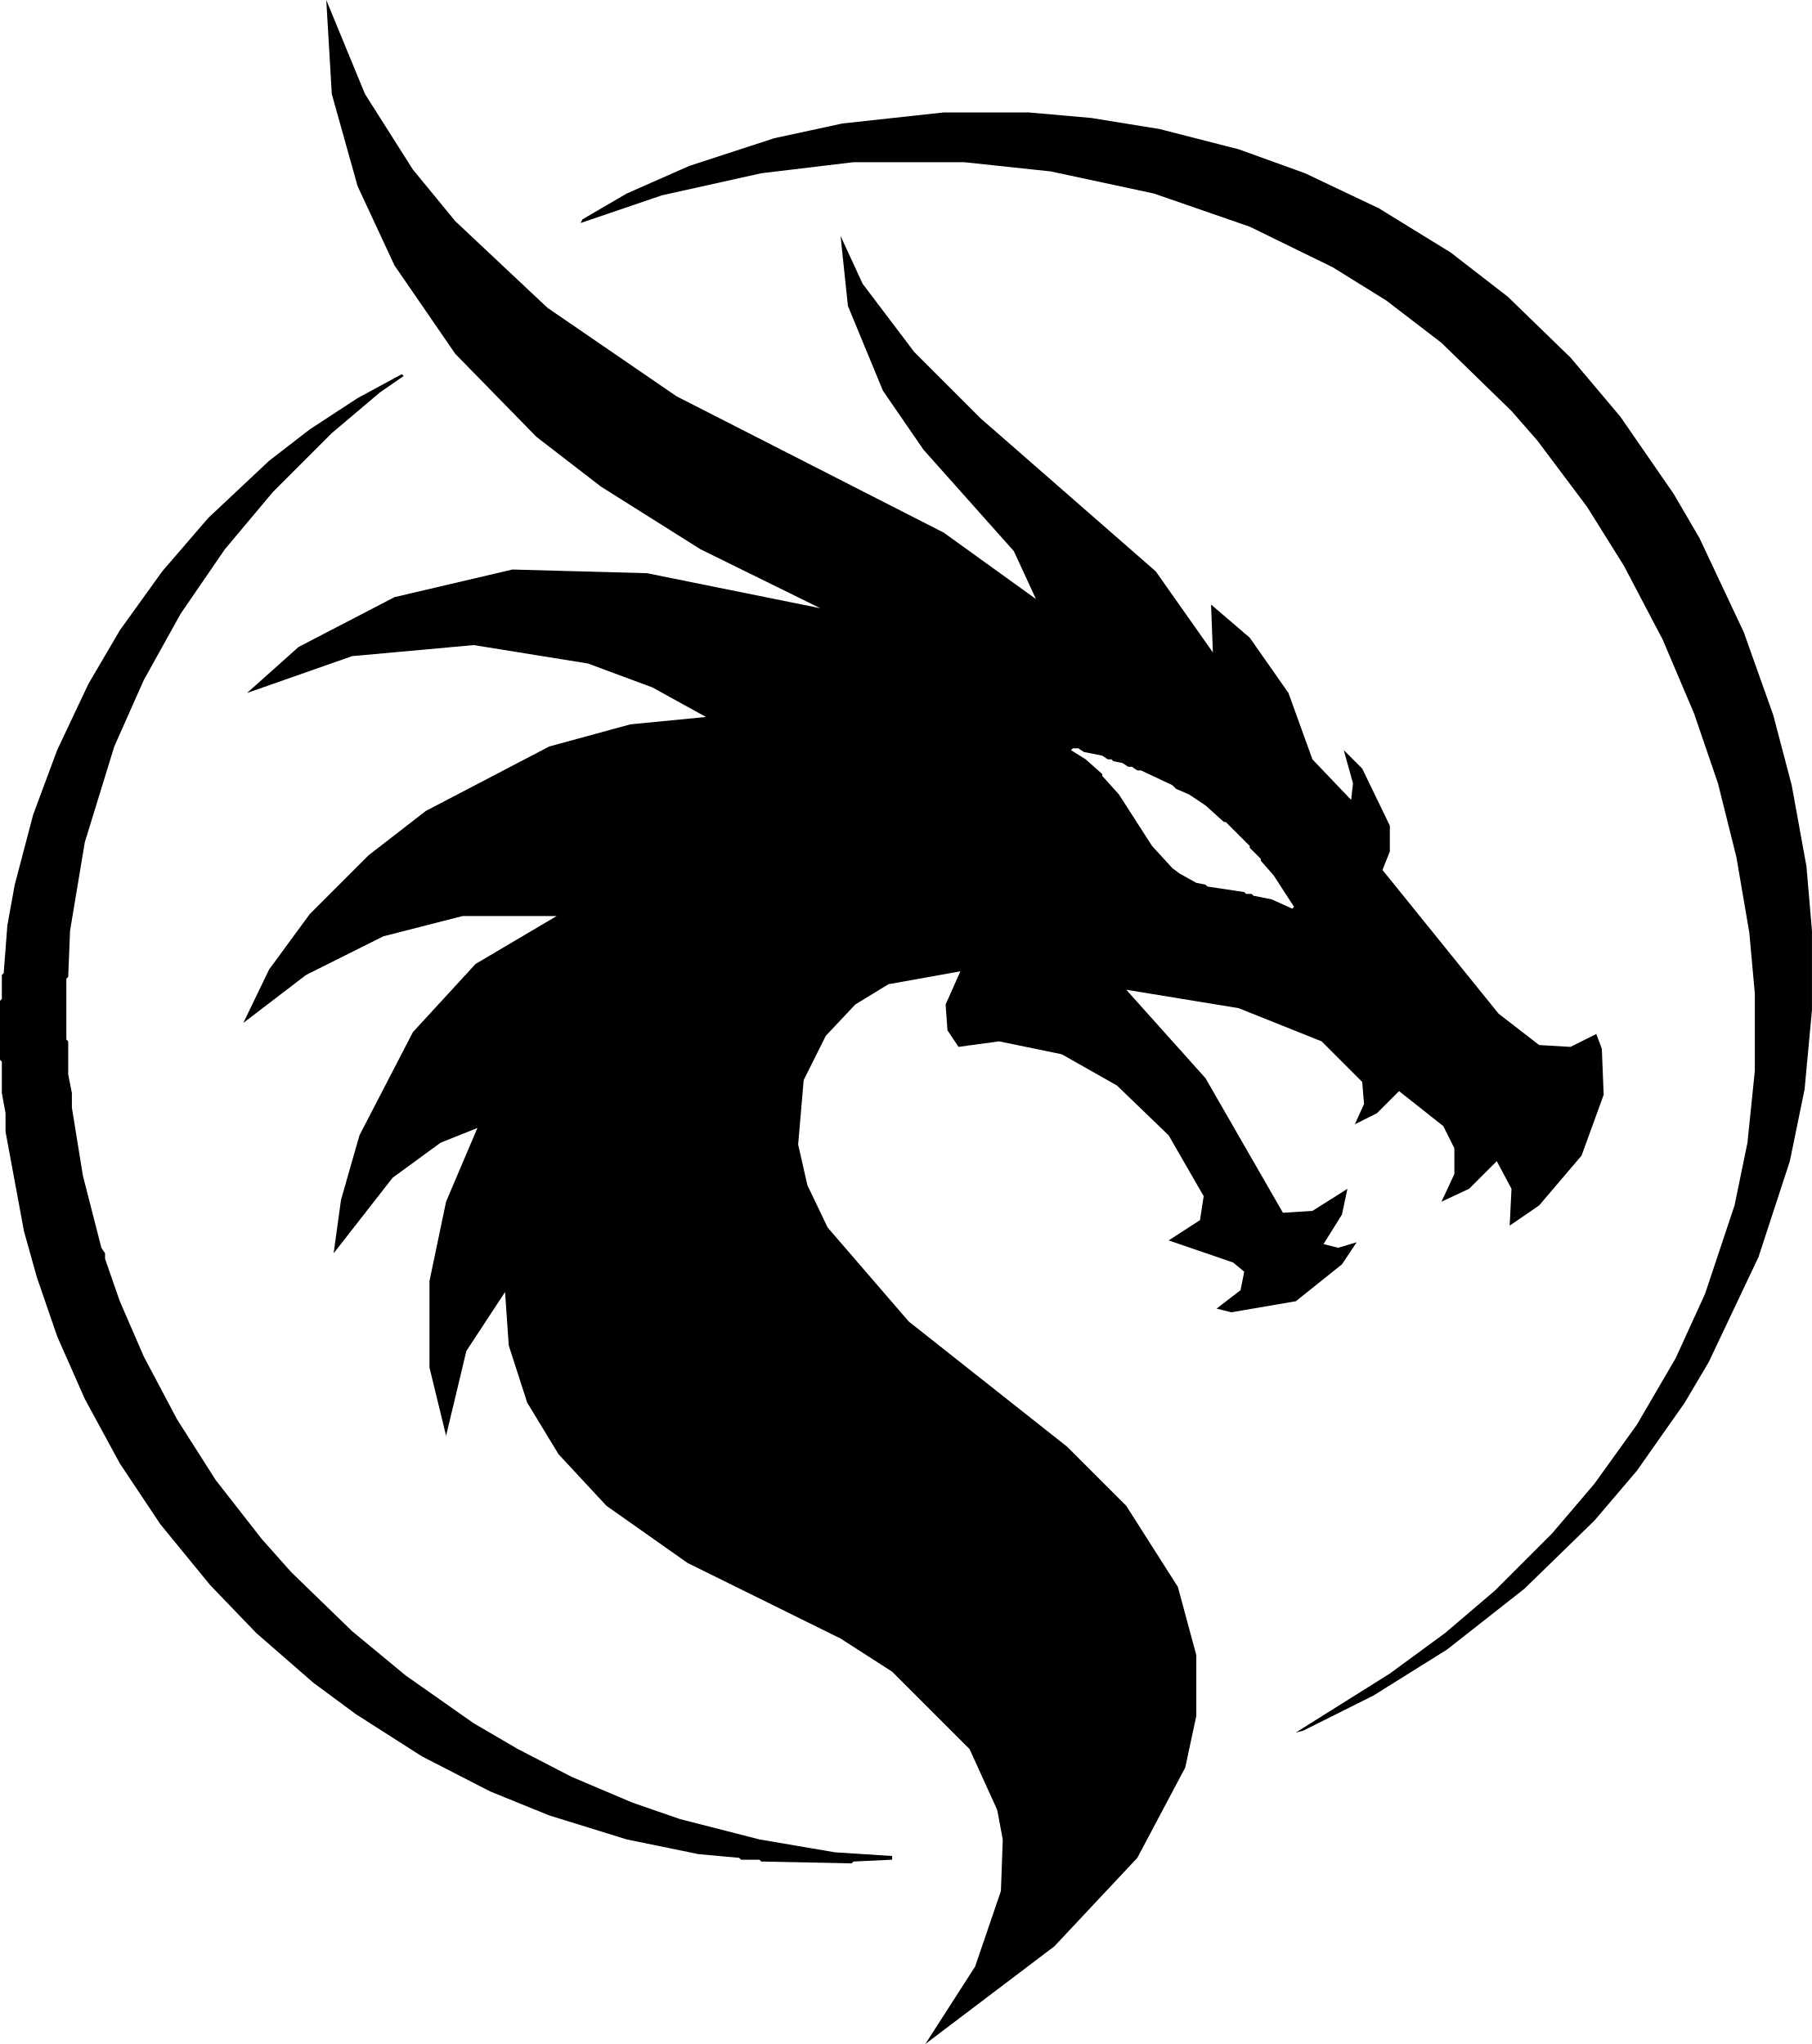
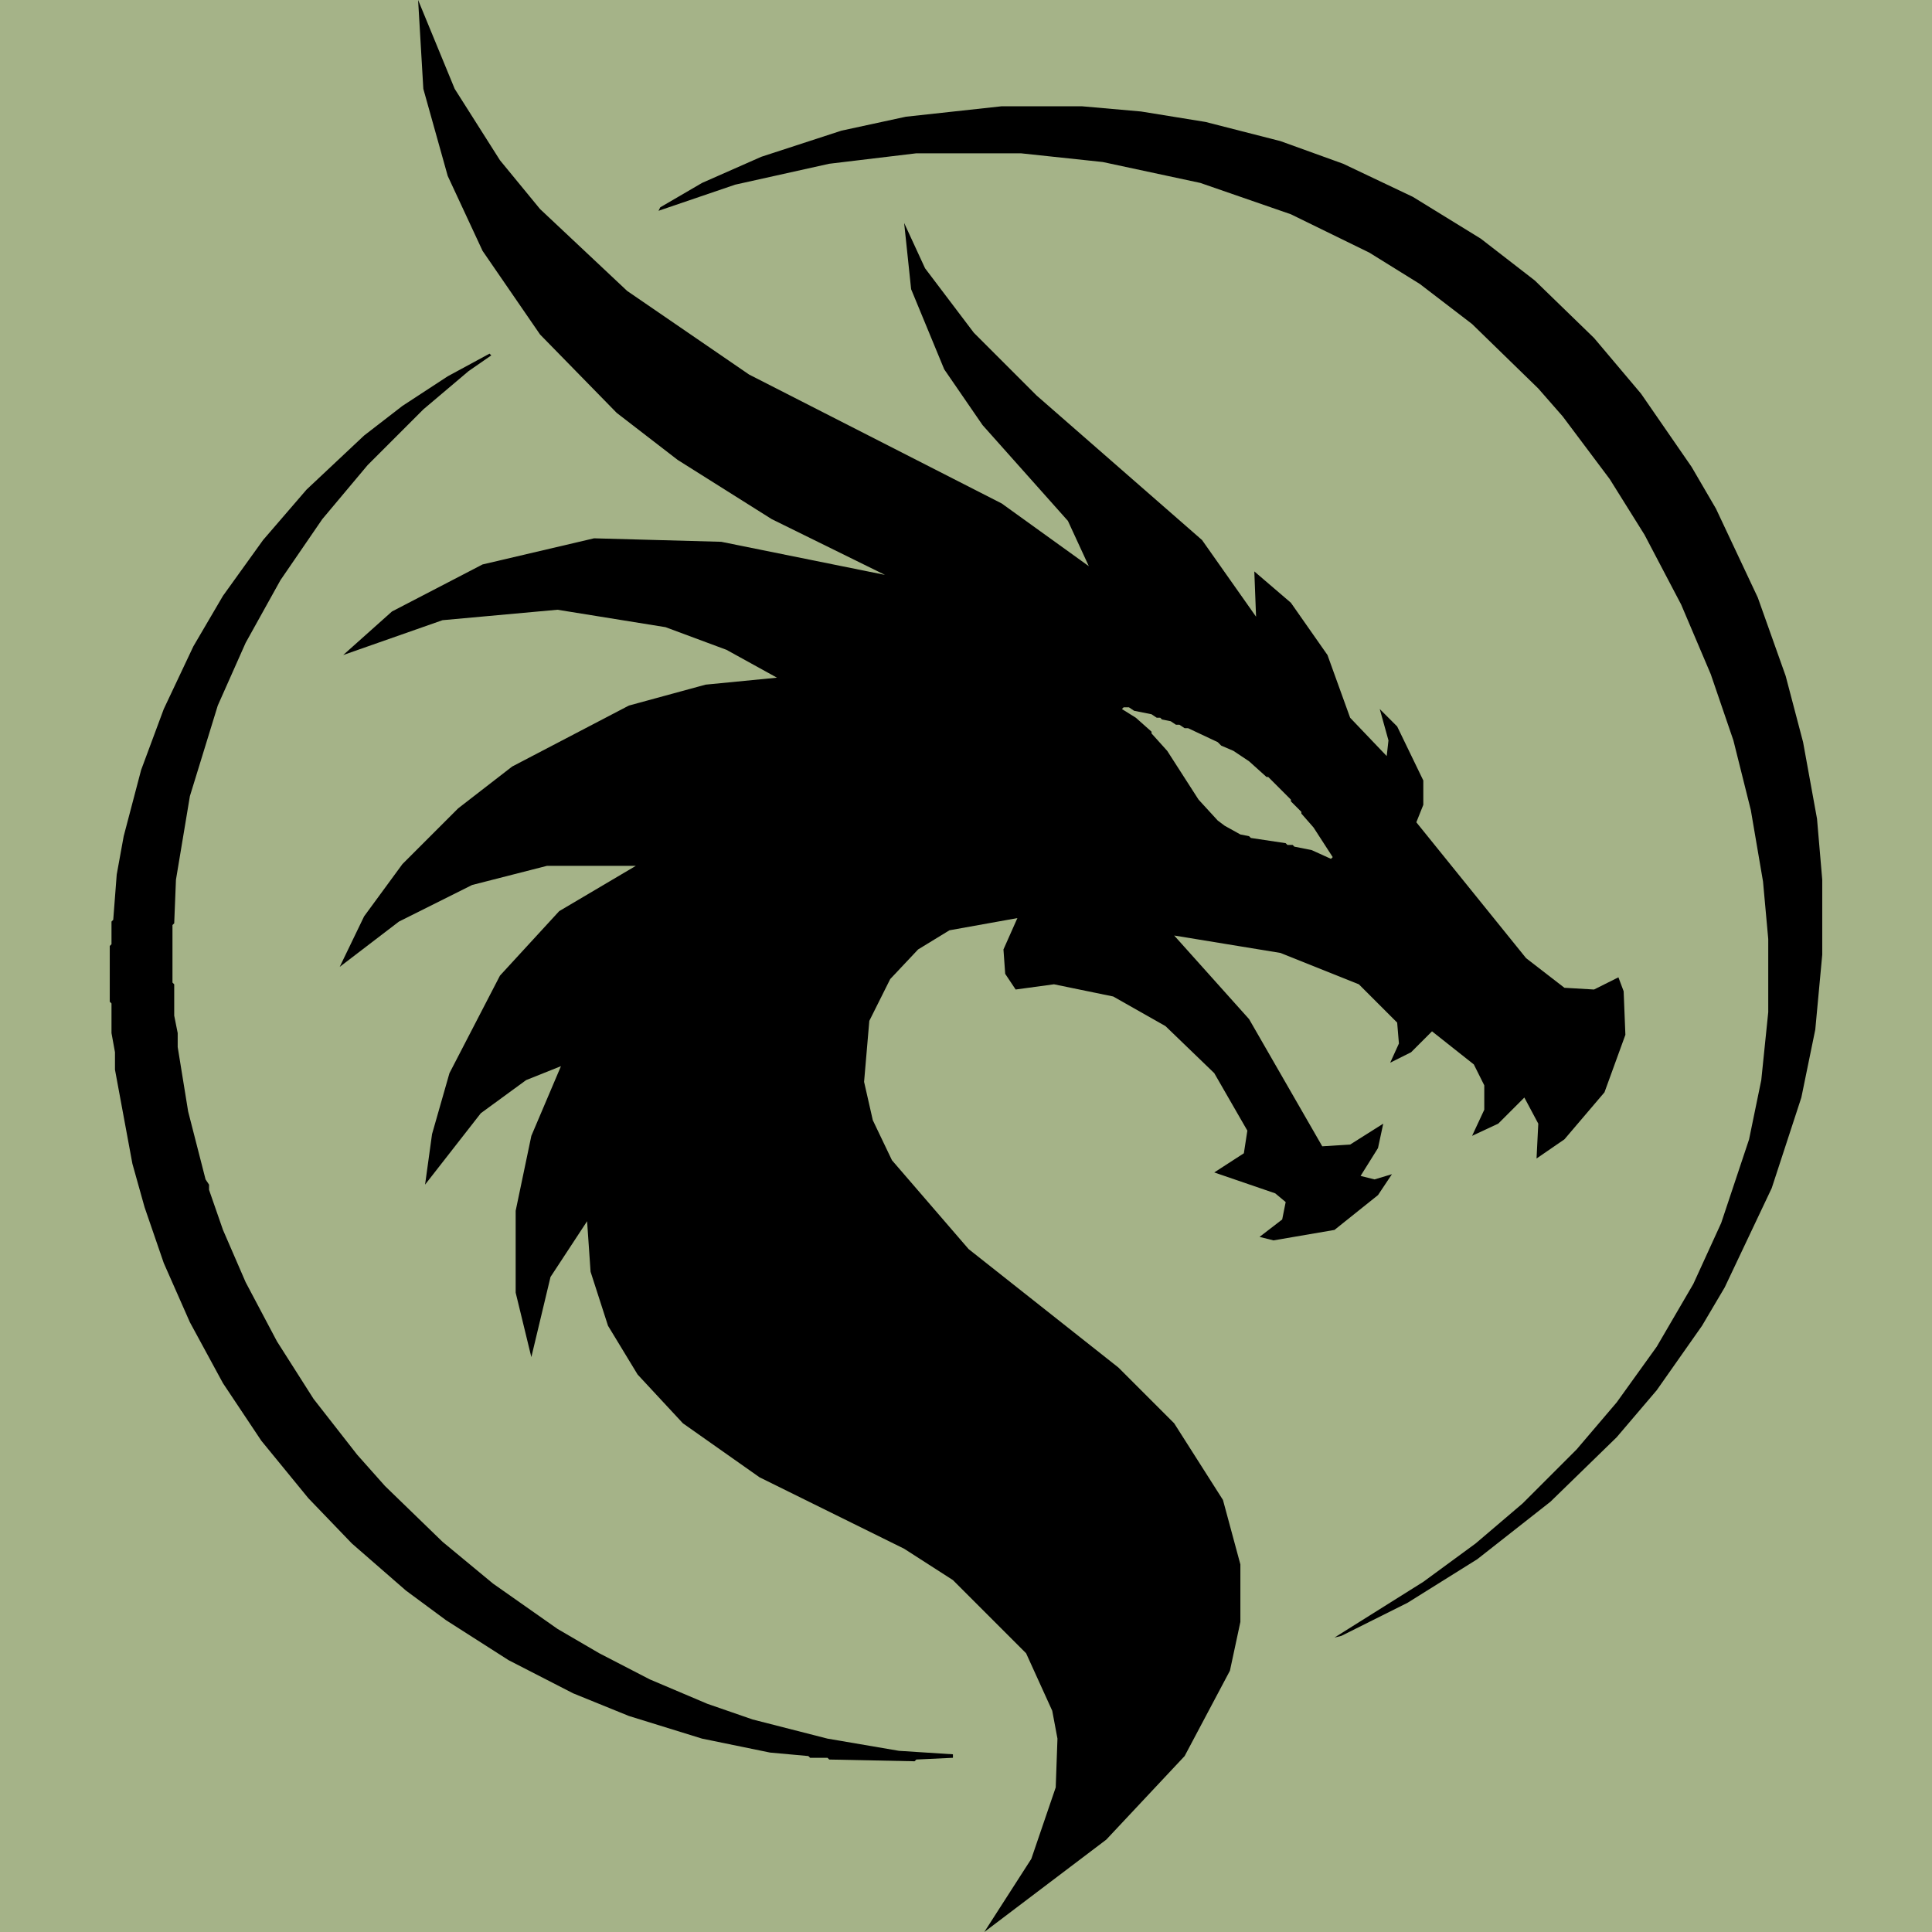
- <svg xmlns="http://www.w3.org/2000/svg" width="983" height="1109" viewBox="149 26 983 1109">
+ <svg xmlns="http://www.w3.org/2000/svg" width="1109" height="1109" viewBox="86 26 1109 1109">
+   <rect x="86" y="26" width="1109" height="1109" fill="#a5b388" />
  <path d="M 367 229 L 343 242 L 317 259 L 295 276 L 262 307 L 237 336 L 214 368 L 197 397 L 180 433 L 167 468 L 157 506 L 153 528 L 151 554 L 150 555 L 150 568 L 149 569 L 149 601 L 150 602 L 150 619 L 152 630 L 152 640 L 162 694 L 169 719 L 180 751 L 195 785 L 214 820 L 236 853 L 263 886 L 288 912 L 319 939 L 342 956 L 378 979 L 415 998 L 447 1011 L 489 1024 L 528 1032 L 550 1034 L 551 1035 L 561 1035 L 562 1036 L 611 1037 L 612 1036 L 633 1035 L 633 1033 L 602 1031 L 561 1024 L 518 1013 L 492 1004 L 459 990 L 430 975 L 406 961 L 369 935 L 340 911 L 307 879 L 291 861 L 266 829 L 245 796 L 227 762 L 214 732 L 206 709 L 206 706 L 204 703 L 194 664 L 188 627 L 188 619 L 186 609 L 186 591 L 185 590 L 185 557 L 186 556 L 187 531 L 195 483 L 211 431 L 227 395 L 247 359 L 271 324 L 297 293 L 329 261 L 355 239 L 368 230 Z M 523 116 L 489 131 L 465 145 L 464 147 L 508 132 L 562 120 L 612 114 L 672 114 L 719 119 L 775 131 L 827 149 L 872 171 L 901 189 L 931 212 L 969 249 L 983 265 L 1010 301 L 1030 333 L 1051 373 L 1068 413 L 1081 451 L 1091 491 L 1098 532 L 1101 565 L 1101 607 L 1097 646 L 1090 680 L 1074 728 L 1058 763 L 1037 799 L 1014 831 L 991 858 L 960 889 L 933 912 L 903 934 L 852 966 L 856 965 L 894 946 L 934 921 L 976 888 L 1014 851 L 1037 824 L 1063 787 L 1076 765 L 1103 708 L 1120 656 L 1128 617 L 1132 574 L 1132 531 L 1129 496 L 1121 452 L 1111 414 L 1095 369 L 1071 318 L 1057 294 L 1028 252 L 1001 220 L 967 187 L 936 163 L 897 139 L 857 120 L 821 107 L 778 96 L 741 90 L 707 87 L 661 87 L 606 93 L 569 101 Z M 326 26 L 329 77 L 343 127 L 363 170 L 396 218 L 440 263 L 475 290 L 529 324 L 594 356 L 500 337 L 427 335 L 363 350 L 311 377 L 283 402 L 340 382 L 406 376 L 468 386 L 503 399 L 532 415 L 491 419 L 447 431 L 380 466 L 349 490 L 317 522 L 295 552 L 281 581 L 315 555 L 357 534 L 400 523 L 451 523 L 407 549 L 373 586 L 344 642 L 334 677 L 330 706 L 362 665 L 388 646 L 408 638 L 391 678 L 382 721 L 382 768 L 391 805 L 402 759 L 423 727 L 425 756 L 435 787 L 452 815 L 478 843 L 522 874 L 605 915 L 633 933 L 675 975 L 690 1008 L 693 1024 L 692 1052 L 678 1093 L 651 1135 L 721 1082 L 766 1034 L 792 985 L 798 957 L 798 924 L 788 887 L 760 843 L 728 811 L 642 743 L 598 692 L 587 669 L 582 647 L 585 612 L 597 588 L 613 571 L 631 560 L 670 553 L 662 571 L 663 585 L 669 594 L 691 591 L 725 598 L 755 615 L 783 642 L 802 675 L 800 688 L 783 699 L 818 711 L 824 716 L 822 726 L 809 736 L 817 738 L 852 732 L 877 712 L 885 700 L 875 703 L 867 701 L 877 685 L 880 671 L 861 683 L 845 684 L 803 611 L 760 563 L 821 573 L 866 591 L 888 613 L 889 625 L 884 636 L 896 630 L 908 618 L 932 637 L 938 649 L 938 663 L 931 678 L 946 671 L 961 656 L 969 671 L 968 691 L 984 680 L 1007 653 L 1019 620 L 1018 595 L 1015 587 L 1001 594 L 984 593 L 962 576 L 899 498 L 903 488 L 903 474 L 888 443 L 878 433 L 883 451 L 882 460 L 861 438 L 848 402 L 827 372 L 806 354 L 807 380 L 776 336 L 681 253 L 645 217 L 617 180 L 605 154 L 609 192 L 628 238 L 650 270 L 699 325 L 711 351 L 661 315 L 516 241 L 446 193 L 396 146 L 373 118 L 347 77 Z M 730 433 L 731 432 L 734 432 L 737 434 L 747 436 L 750 438 L 752 438 L 753 439 L 758 440 L 761 442 L 763 442 L 766 444 L 768 444 L 785 452 L 787 454 L 794 457 L 803 463 L 813 472 L 814 472 L 827 485 L 827 486 L 833 492 L 833 493 L 840 501 L 851 518 L 850 519 L 839 514 L 829 512 L 828 511 L 825 511 L 824 510 L 804 507 L 803 506 L 798 505 L 789 500 L 785 497 L 774 485 L 756 457 L 747 447 L 747 446 L 738 438 Z" fill="#000000" fill-rule="evenodd" />
</svg>
